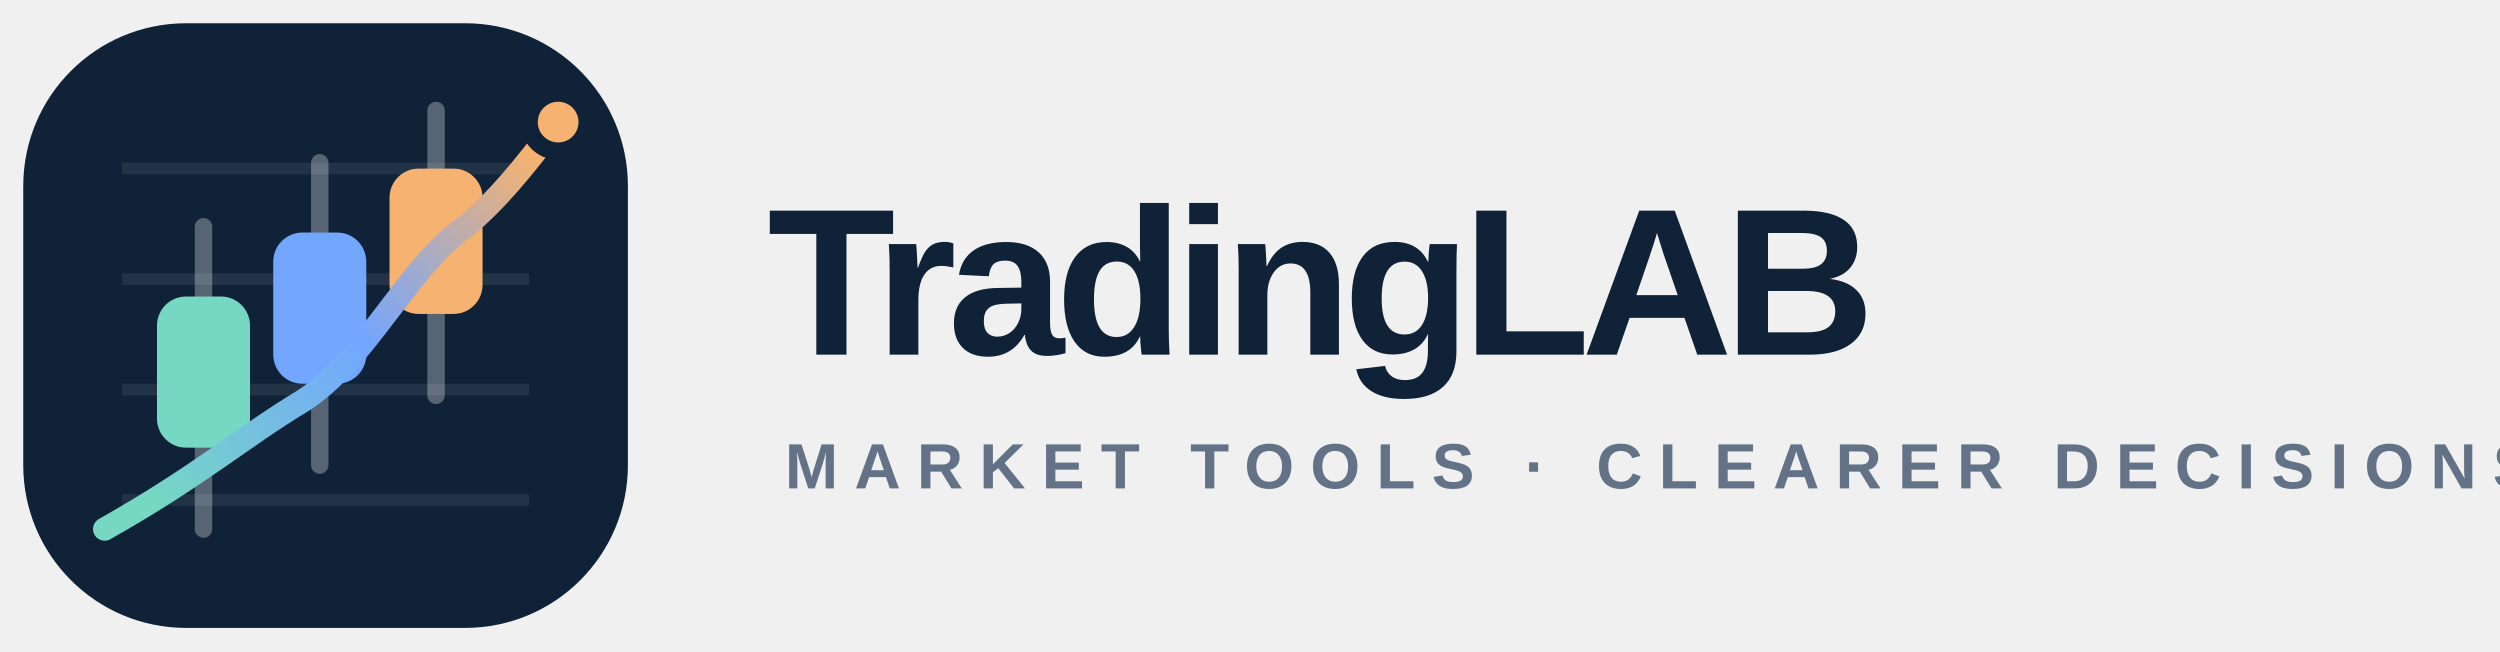
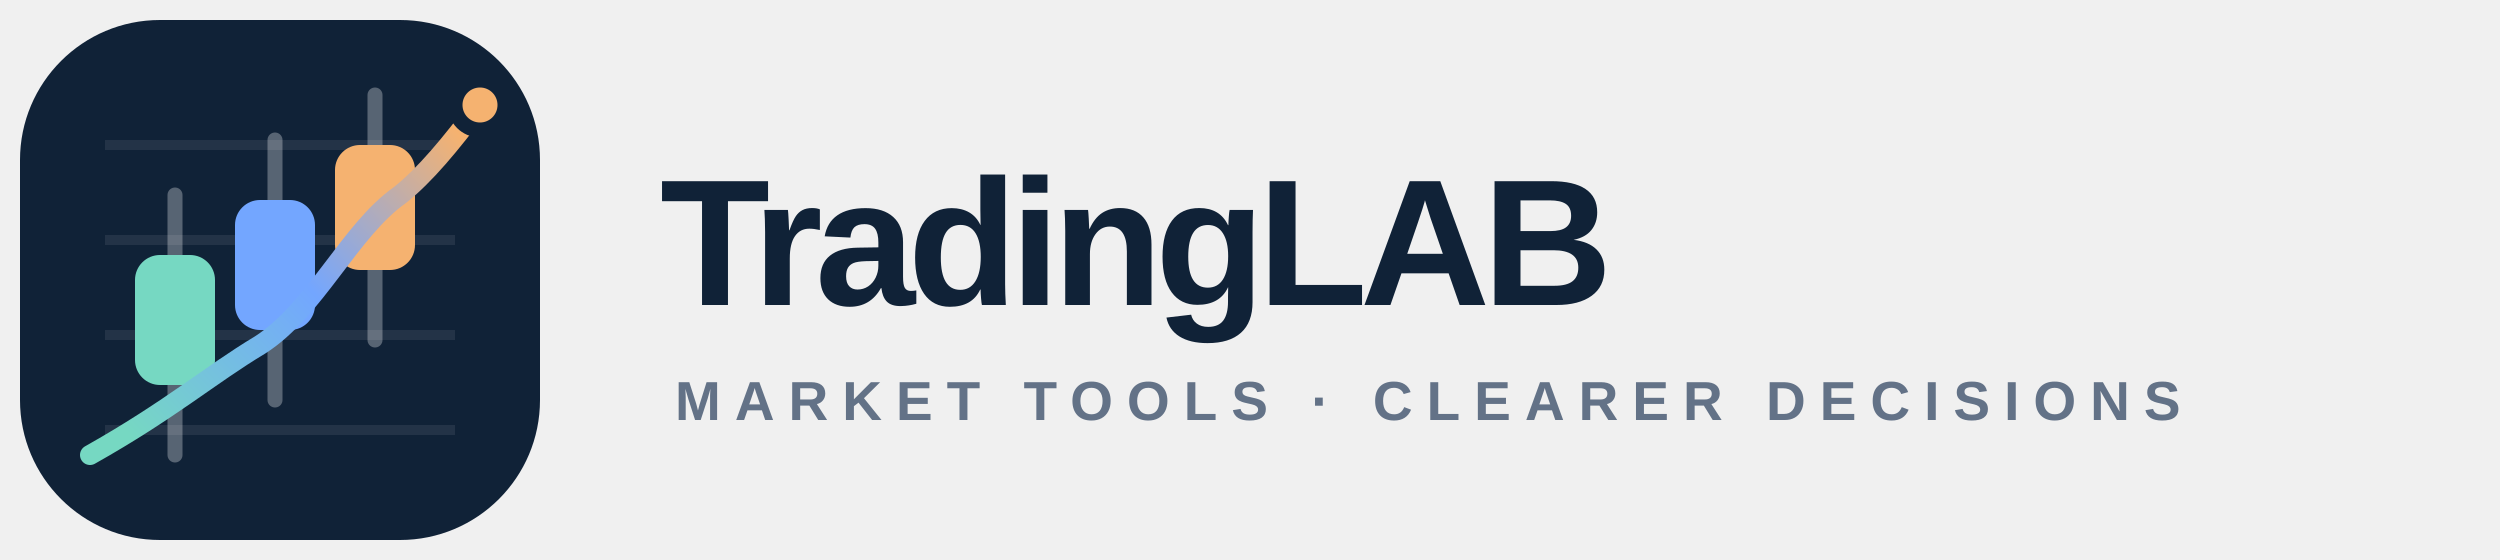
- <svg xmlns="http://www.w3.org/2000/svg" width="430" height="112" viewBox="0 0 430 112" fill="none">
+ <svg xmlns="http://www.w3.org/2000/svg" width="500" height="112" viewBox="0 0 500 112" fill="none">
  <defs>
    <linearGradient id="trend" x1="24" y1="85" x2="89" y2="24" gradientUnits="userSpaceOnUse">
      <stop stop-color="#76D8C2" />
      <stop offset="0.52" stop-color="#73A6FF" />
      <stop offset="1" stop-color="#F5B270" />
    </linearGradient>
  </defs>
  <rect x="4" y="4" width="104" height="104" rx="28" fill="#102237" />
  <path d="M21 86H91M21 67H91M21 48H91M21 29H91" stroke="#FFFFFF" stroke-opacity="0.08" stroke-width="2" />
  <path d="M35 39V91M55 28V80M75 19V68" stroke="#FFFFFF" stroke-opacity="0.3" stroke-width="3" stroke-linecap="round" />
  <rect x="27" y="51" width="16" height="26" rx="5" fill="#76D8C2" />
  <rect x="47" y="40" width="16" height="26" rx="5" fill="#73A6FF" />
  <rect x="67" y="29" width="16" height="25" rx="5" fill="#F5B270" />
  <path d="M18 91C34 82 42 75 52 69C63 62 70 46 80 39C85 35 90 29 96 21" stroke="url(#trend)" stroke-width="4" stroke-linecap="round" stroke-linejoin="round" />
  <circle cx="96" cy="21" r="5" fill="#F5B270" stroke="#102237" stroke-width="3" />
  <text x="132" y="61" fill="#102237" font-family="Arial, Helvetica, sans-serif" font-size="36" font-weight="700" letter-spacing="-1.5">TradingLAB</text>
  <text x="135" y="84" fill="#637287" font-family="Arial, Helvetica, sans-serif" font-size="11" font-weight="700" letter-spacing="2.8">MARKET TOOLS · CLEARER DECISIONS</text>
</svg>
